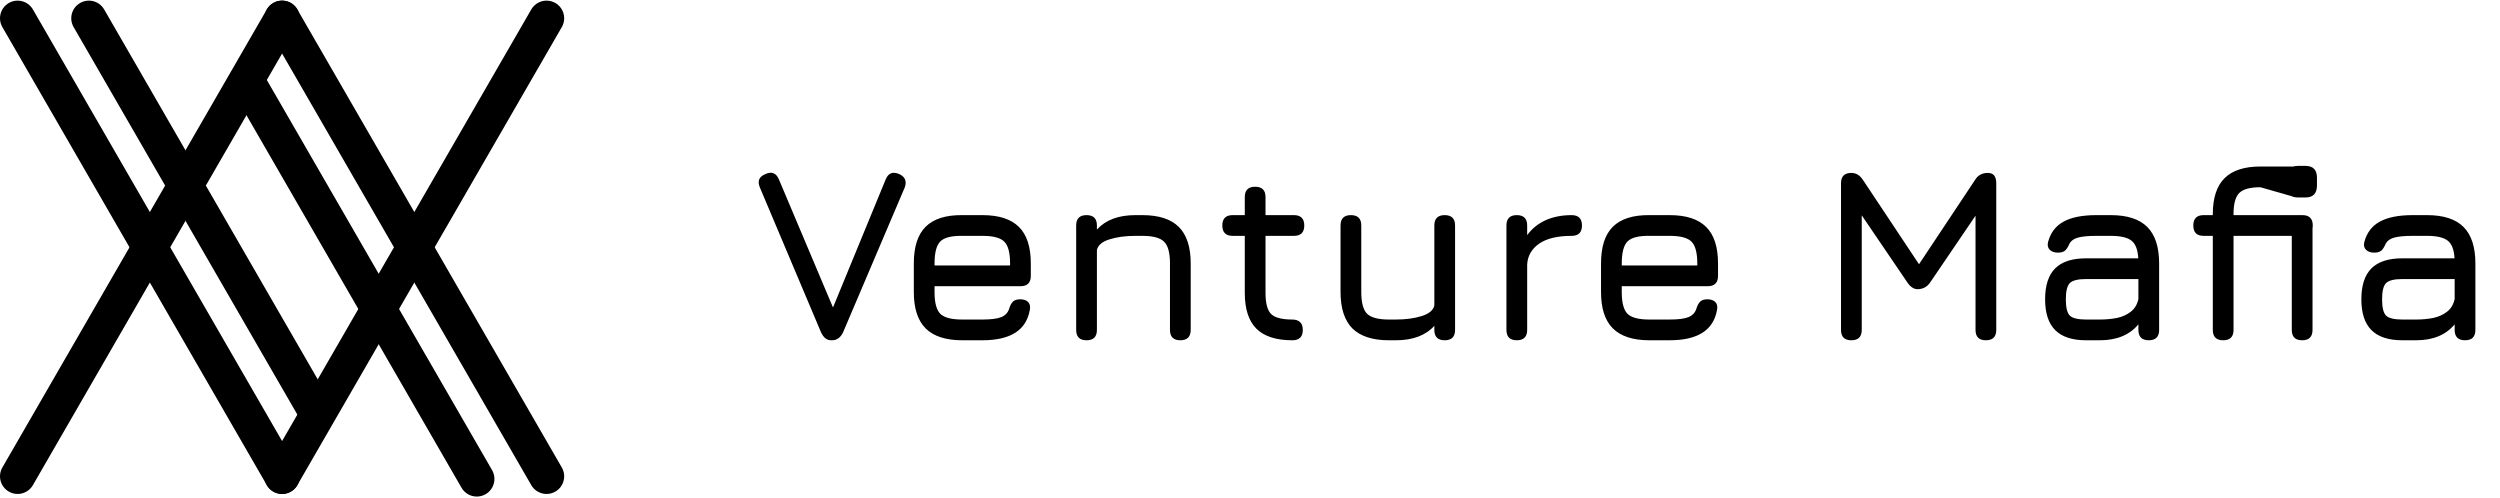
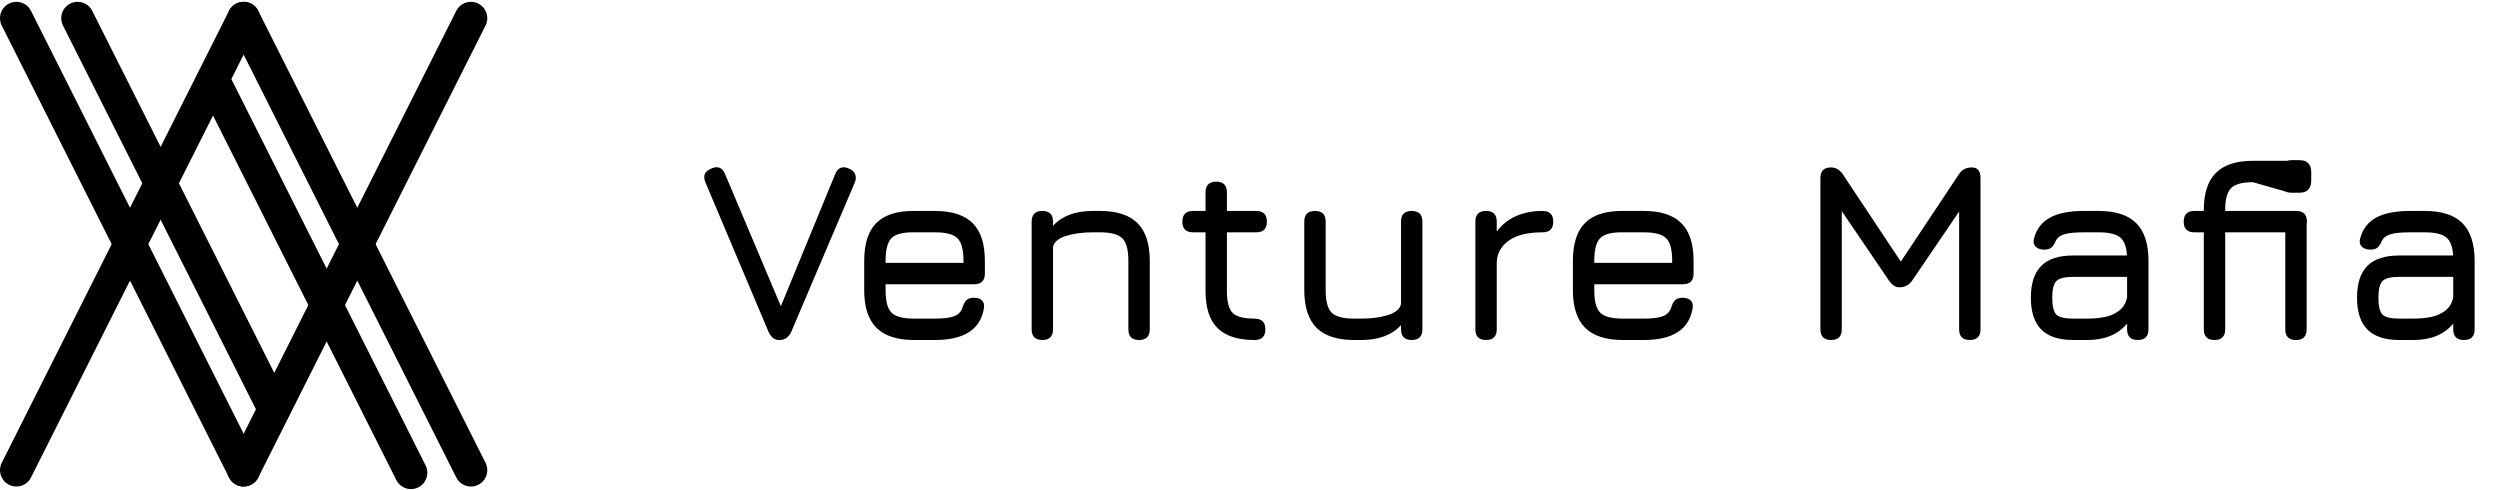
- <svg xmlns="http://www.w3.org/2000/svg" width="1418" height="282" viewBox="0 0 1418 282" fill="none">
-   <path d="M160 270.166L310 10.358" stroke="black" stroke-width="20" stroke-linecap="round" />
-   <path d="M140.041 45.789L270.439 271.645" stroke="black" stroke-width="20" stroke-linecap="round" />
-   <path d="M10 10.358L160 270.166" stroke="black" stroke-width="20" stroke-linecap="round" />
-   <path d="M160 10.358L310 270.166" stroke="black" stroke-width="20" stroke-linecap="round" />
-   <path d="M50.415 10.355L179.857 234.554" stroke="black" stroke-width="20" stroke-linecap="round" />
-   <path d="M10 270.166L160 10.358" stroke="black" stroke-width="20" stroke-linecap="round" />
-   <path d="M471.38 193C468.953 193 467.04 191.46 465.64 188.38L431.06 106.48C430.36 104.847 430.173 103.4 430.5 102.14C430.827 100.833 431.9 99.76 433.72 98.92C437.547 97.007 440.253 97.987 441.84 101.86L474.53 179.28H470.47L502.32 101.86C503.86 98.033 506.567 97.053 510.44 98.92C512.073 99.76 513.077 100.833 513.45 102.14C513.87 103.4 513.753 104.847 513.1 106.48L478.24 188.38C476.793 191.46 474.693 193 471.94 193H471.38ZM530.077 162.34V165.7C530.077 171.72 531.174 175.827 533.367 178.02C535.561 180.167 539.691 181.24 545.757 181.24H557.237C561.997 181.24 565.521 180.797 567.807 179.91C570.094 179.023 571.611 177.46 572.357 175.22C572.871 173.447 573.571 172.093 574.457 171.16C575.391 170.227 576.791 169.76 578.657 169.76C580.617 169.76 582.111 170.273 583.137 171.3C584.164 172.327 584.491 173.82 584.117 175.78C583.091 181.567 580.337 185.883 575.857 188.73C571.377 191.577 565.171 193 557.237 193H545.757C536.471 193 529.564 190.76 525.037 186.28C520.557 181.8 518.317 174.94 518.317 165.7V149.46C518.317 139.987 520.557 133.033 525.037 128.6C529.564 124.12 536.471 121.927 545.757 122.02H557.237C566.571 122.02 573.477 124.26 577.957 128.74C582.437 133.173 584.677 140.08 584.677 149.46V156.46C584.677 160.38 582.717 162.34 578.797 162.34H530.077ZM545.757 133.78C539.691 133.687 535.561 134.737 533.367 136.93C531.174 139.123 530.077 143.3 530.077 149.46V150.58H572.917V149.46C572.917 143.347 571.821 139.217 569.627 137.07C567.481 134.877 563.351 133.78 557.237 133.78H545.757ZM616.288 193C612.368 193 610.408 191.04 610.408 187.12V127.9C610.408 123.98 612.368 122.02 616.288 122.02C620.208 122.02 622.168 123.98 622.168 127.9V130.21C627.114 124.75 634.394 122.02 644.008 122.02H647.928C657.261 122.02 664.168 124.26 668.648 128.74C673.128 133.22 675.368 140.127 675.368 149.46V187.12C675.368 191.04 673.408 193 669.488 193C665.568 193 663.608 191.04 663.608 187.12V149.46C663.608 143.347 662.488 139.217 660.248 137.07C658.054 134.877 653.948 133.78 647.928 133.78H644.008C638.408 133.78 633.531 134.433 629.378 135.74C625.224 137 622.821 139.007 622.168 141.76V187.12C622.168 191.04 620.208 193 616.288 193ZM733.063 193C723.823 193 717.01 190.807 712.623 186.42C708.236 182.033 706.043 175.267 706.043 166.12V133.78H699.183C695.263 133.78 693.303 131.82 693.303 127.9C693.303 123.98 695.263 122.02 699.183 122.02H706.043V111.8C706.043 107.88 708.003 105.92 711.923 105.92C715.843 105.92 717.803 107.88 717.803 111.8V122.02H733.903C737.823 122.02 739.783 123.98 739.783 127.9C739.783 131.82 737.823 133.78 733.903 133.78H717.803V166.12C717.803 172.047 718.876 176.06 721.023 178.16C723.17 180.213 727.183 181.24 733.063 181.24C734.883 181.24 736.306 181.707 737.333 182.64C738.406 183.573 738.943 185.067 738.943 187.12C738.943 191.04 736.983 193 733.063 193ZM819.435 122.02C823.355 122.02 825.315 123.98 825.315 127.9V187.12C825.315 191.04 823.355 193 819.435 193C815.515 193 813.555 191.04 813.555 187.12V184.81C808.609 190.27 801.329 193 791.715 193H787.795C778.509 193 771.602 190.76 767.075 186.28C762.595 181.753 760.355 174.847 760.355 165.56V127.9C760.355 123.98 762.315 122.02 766.235 122.02C770.155 122.02 772.115 123.98 772.115 127.9V165.56C772.115 171.627 773.212 175.757 775.405 177.95C777.645 180.143 781.775 181.24 787.795 181.24H791.715C797.315 181.24 802.192 180.587 806.345 179.28C810.545 177.973 812.949 175.967 813.555 173.26V127.9C813.555 123.98 815.515 122.02 819.435 122.02ZM860.331 193C856.411 193 854.451 191.04 854.451 187.12V127.9C854.451 123.98 856.411 122.02 860.331 122.02C864.251 122.02 866.211 123.98 866.211 127.9V133.36C868.964 129.627 872.464 126.803 876.711 124.89C881.004 122.977 885.904 122.02 891.411 122.02C895.331 122.02 897.291 123.98 897.291 127.9C897.291 131.82 895.331 133.78 891.411 133.78C883.337 133.78 877.177 135.273 872.931 138.26C868.684 141.247 866.444 145.19 866.211 150.09V187.12C866.211 191.04 864.251 193 860.331 193ZM919.862 162.34V165.7C919.862 171.72 920.959 175.827 923.152 178.02C925.346 180.167 929.476 181.24 935.542 181.24H947.022C951.782 181.24 955.306 180.797 957.592 179.91C959.879 179.023 961.396 177.46 962.142 175.22C962.656 173.447 963.356 172.093 964.242 171.16C965.176 170.227 966.576 169.76 968.442 169.76C970.402 169.76 971.896 170.273 972.922 171.3C973.949 172.327 974.276 173.82 973.902 175.78C972.876 181.567 970.122 185.883 965.642 188.73C961.162 191.577 954.956 193 947.022 193H935.542C926.256 193 919.349 190.76 914.822 186.28C910.342 181.8 908.102 174.94 908.102 165.7V149.46C908.102 139.987 910.342 133.033 914.822 128.6C919.349 124.12 926.256 121.927 935.542 122.02H947.022C956.356 122.02 963.262 124.26 967.742 128.74C972.222 133.173 974.462 140.08 974.462 149.46V156.46C974.462 160.38 972.502 162.34 968.582 162.34H919.862ZM935.542 133.78C929.476 133.687 925.346 134.737 923.152 136.93C920.959 139.123 919.862 143.3 919.862 149.46V150.58H962.702V149.46C962.702 143.347 961.606 139.217 959.412 137.07C957.266 134.877 953.136 133.78 947.022 133.78H935.542ZM1050.1 193C1046.18 193 1044.22 191.04 1044.22 187.12V103.96C1044.22 100.04 1046.18 98.08 1050.1 98.08C1052.66 98.08 1054.81 99.34 1056.54 101.86L1089.58 151.56L1087.06 151.98L1120.38 101.86C1121.96 99.34 1124.34 98.08 1127.52 98.08C1130.69 98.08 1132.28 100.04 1132.28 103.96V187.12C1132.28 191.04 1130.32 193 1126.4 193C1122.48 193 1120.52 191.04 1120.52 187.12V115.72L1124.16 116.98L1094.76 160.24C1093.03 162.76 1090.65 164.02 1087.62 164.02C1085.52 164.02 1083.6 162.76 1081.88 160.24L1052.48 116.98L1055.98 117.96V187.12C1055.98 191.04 1054.02 193 1050.1 193ZM1183.22 193C1175.38 193 1169.55 191.087 1165.72 187.26C1161.9 183.433 1159.98 177.6 1159.98 169.76C1159.98 161.92 1161.87 156.087 1165.65 152.26C1169.48 148.433 1175.34 146.52 1183.22 146.52H1212.83C1212.55 141.62 1211.27 138.283 1208.98 136.51C1206.7 134.69 1202.78 133.78 1197.22 133.78H1189.1C1184.44 133.78 1180.96 134.107 1178.67 134.76C1176.39 135.367 1174.78 136.487 1173.84 138.12C1173 140.08 1172.14 141.433 1171.25 142.18C1170.37 142.927 1169.04 143.3 1167.26 143.3C1165.3 143.3 1163.76 142.763 1162.64 141.69C1161.52 140.57 1161.2 139.1 1161.66 137.28C1163.06 132.007 1165.98 128.157 1170.41 125.73C1174.89 123.257 1181.12 122.02 1189.1 122.02H1197.22C1206.56 122.02 1213.46 124.26 1217.94 128.74C1222.42 133.22 1224.66 140.127 1224.66 149.46V187.12C1224.66 191.04 1222.7 193 1218.78 193C1214.86 193 1212.9 191.04 1212.9 187.12V183.97C1207.91 189.99 1200.63 193 1191.06 193H1183.22ZM1183.22 181.24H1191.06C1194.52 181.24 1197.76 180.937 1200.79 180.33C1203.83 179.677 1206.42 178.51 1208.56 176.83C1210.76 175.15 1212.2 172.747 1212.9 169.62V158.28H1183.22C1178.6 158.28 1175.52 159.05 1173.98 160.59C1172.49 162.13 1171.74 165.187 1171.74 169.76C1171.74 174.38 1172.49 177.46 1173.98 179C1175.52 180.493 1178.6 181.24 1183.22 181.24ZM1260.98 193C1257.06 193 1255.1 191.04 1255.1 187.12V133.78H1249.92C1246 133.78 1244.04 131.82 1244.04 127.9C1244.04 123.98 1246 122.02 1249.92 122.02H1255.1V121.46C1255.1 112.267 1257.32 105.477 1261.75 101.09C1266.18 96.657 1272.97 94.44 1282.12 94.44H1304.8L1301.16 111.66L1282.12 106.2C1276.33 106.2 1272.34 107.273 1270.15 109.42C1267.96 111.567 1266.86 115.58 1266.86 121.46V122.02H1305.92C1309.84 122.02 1311.8 123.98 1311.8 127.9C1311.8 131.82 1309.84 133.78 1305.92 133.78H1266.86V187.12C1266.86 191.04 1264.9 193 1260.98 193ZM1305.78 193C1301.86 193 1299.9 191.04 1299.9 187.12V127.9C1299.9 123.98 1301.86 122.02 1305.78 122.02C1309.7 122.02 1311.66 123.98 1311.66 127.9V187.12C1311.66 191.04 1309.7 193 1305.78 193ZM1303.54 112.01C1298.92 112.01 1296.61 109.723 1296.61 105.15V100.81C1296.61 96.33 1298.92 94.09 1303.54 94.09H1307.67C1312.01 94.09 1314.18 96.33 1314.18 100.81V105.15C1314.18 109.723 1312.01 112.01 1307.67 112.01H1303.54ZM1362.6 193C1354.76 193 1348.93 191.087 1345.1 187.26C1341.27 183.433 1339.36 177.6 1339.36 169.76C1339.36 161.92 1341.25 156.087 1345.03 152.26C1348.86 148.433 1354.71 146.52 1362.6 146.52H1392.21C1391.93 141.62 1390.65 138.283 1388.36 136.51C1386.07 134.69 1382.15 133.78 1376.6 133.78H1368.48C1363.81 133.78 1360.34 134.107 1358.05 134.76C1355.76 135.367 1354.15 136.487 1353.22 138.12C1352.38 140.08 1351.52 141.433 1350.63 142.18C1349.74 142.927 1348.41 143.3 1346.64 143.3C1344.68 143.3 1343.14 142.763 1342.02 141.69C1340.9 140.57 1340.57 139.1 1341.04 137.28C1342.44 132.007 1345.36 128.157 1349.79 125.73C1354.27 123.257 1360.5 122.02 1368.48 122.02H1376.6C1385.93 122.02 1392.84 124.26 1397.32 128.74C1401.8 133.22 1404.04 140.127 1404.04 149.46V187.12C1404.04 191.04 1402.08 193 1398.16 193C1394.24 193 1392.28 191.04 1392.28 187.12V183.97C1387.29 189.99 1380.01 193 1370.44 193H1362.6ZM1362.6 181.24H1370.44C1373.89 181.24 1377.14 180.937 1380.17 180.33C1383.2 179.677 1385.79 178.51 1387.94 176.83C1390.13 175.15 1391.58 172.747 1392.28 169.62V158.28H1362.6C1357.98 158.28 1354.9 159.05 1353.36 160.59C1351.87 162.13 1351.12 165.187 1351.12 169.76C1351.12 174.38 1351.87 177.46 1353.36 179C1354.9 180.493 1357.98 181.24 1362.6 181.24Z" fill="black" />
+ <svg xmlns="http://www.w3.org/2000/svg" width="1375" height="269" viewBox="0 0 1375 269" fill="none">
+   <path d="M134 258.584L259 10.003" stroke="black" stroke-width="18" stroke-linecap="round" />
+   <path d="M117.368 43.903L226.033 260" stroke="black" stroke-width="18" stroke-linecap="round" />
+   <path d="M9 10.003L134 258.584" stroke="black" stroke-width="18" stroke-linecap="round" />
+   <path d="M134 10.003L259 258.584" stroke="black" stroke-width="18" stroke-linecap="round" />
+   <path d="M42.679 10L150.547 224.512" stroke="black" stroke-width="18" stroke-linecap="round" />
+   <path d="M9 258.584L134 10.003" stroke="black" stroke-width="18" stroke-linecap="round" />
+   <path d="M428.38 187C425.953 187 424.04 185.46 422.64 182.38L388.06 100.48C387.36 98.847 387.173 97.4 387.5 96.14C387.827 94.833 388.9 93.76 390.72 92.92C394.547 91.007 397.253 91.987 398.84 95.86L431.53 173.28H427.47L459.32 95.86C460.86 92.033 463.567 91.053 467.44 92.92C469.073 93.76 470.077 94.833 470.45 96.14C470.87 97.4 470.753 98.847 470.1 100.48L435.24 182.38C433.793 185.46 431.693 187 428.94 187H428.38ZM487.077 156.34V159.7C487.077 165.72 488.174 169.827 490.367 172.02C492.561 174.167 496.691 175.24 502.757 175.24H514.237C518.997 175.24 522.521 174.797 524.807 173.91C527.094 173.023 528.611 171.46 529.357 169.22C529.871 167.447 530.571 166.093 531.457 165.16C532.391 164.227 533.791 163.76 535.657 163.76C537.617 163.76 539.111 164.273 540.137 165.3C541.164 166.327 541.491 167.82 541.117 169.78C540.091 175.567 537.337 179.883 532.857 182.73C528.377 185.577 522.171 187 514.237 187H502.757C493.471 187 486.564 184.76 482.037 180.28C477.557 175.8 475.317 168.94 475.317 159.7V143.46C475.317 133.987 477.557 127.033 482.037 122.6C486.564 118.12 493.471 115.927 502.757 116.02H514.237C523.571 116.02 530.477 118.26 534.957 122.74C539.437 127.173 541.677 134.08 541.677 143.46V150.46C541.677 154.38 539.717 156.34 535.797 156.34H487.077ZM502.757 127.78C496.691 127.687 492.561 128.737 490.367 130.93C488.174 133.123 487.077 137.3 487.077 143.46V144.58H529.917V143.46C529.917 137.347 528.821 133.217 526.627 131.07C524.481 128.877 520.351 127.78 514.237 127.78H502.757ZM573.288 187C569.368 187 567.408 185.04 567.408 181.12V121.9C567.408 117.98 569.368 116.02 573.288 116.02C577.208 116.02 579.168 117.98 579.168 121.9V124.21C584.114 118.75 591.394 116.02 601.008 116.02H604.928C614.261 116.02 621.168 118.26 625.648 122.74C630.128 127.22 632.368 134.127 632.368 143.46V181.12C632.368 185.04 630.408 187 626.488 187C622.568 187 620.608 185.04 620.608 181.12V143.46C620.608 137.347 619.488 133.217 617.248 131.07C615.054 128.877 610.948 127.78 604.928 127.78H601.008C595.408 127.78 590.531 128.433 586.378 129.74C582.224 131 579.821 133.007 579.168 135.76V181.12C579.168 185.04 577.208 187 573.288 187ZM690.063 187C680.823 187 674.01 184.807 669.623 180.42C665.236 176.033 663.043 169.267 663.043 160.12V127.78H656.183C652.263 127.78 650.303 125.82 650.303 121.9C650.303 117.98 652.263 116.02 656.183 116.02H663.043V105.8C663.043 101.88 665.003 99.92 668.923 99.92C672.843 99.92 674.803 101.88 674.803 105.8V116.02H690.903C694.823 116.02 696.783 117.98 696.783 121.9C696.783 125.82 694.823 127.78 690.903 127.78H674.803V160.12C674.803 166.047 675.876 170.06 678.023 172.16C680.17 174.213 684.183 175.24 690.063 175.24C691.883 175.24 693.306 175.707 694.333 176.64C695.406 177.573 695.943 179.067 695.943 181.12C695.943 185.04 693.983 187 690.063 187ZM776.435 116.02C780.355 116.02 782.315 117.98 782.315 121.9V181.12C782.315 185.04 780.355 187 776.435 187C772.515 187 770.555 185.04 770.555 181.12V178.81C765.609 184.27 758.329 187 748.715 187H744.795C735.509 187 728.602 184.76 724.075 180.28C719.595 175.753 717.355 168.847 717.355 159.56V121.9C717.355 117.98 719.315 116.02 723.235 116.02C727.155 116.02 729.115 117.98 729.115 121.9V159.56C729.115 165.627 730.212 169.757 732.405 171.95C734.645 174.143 738.775 175.24 744.795 175.24H748.715C754.315 175.24 759.192 174.587 763.345 173.28C767.545 171.973 769.949 169.967 770.555 167.26V121.9C770.555 117.98 772.515 116.02 776.435 116.02ZM817.331 187C813.411 187 811.451 185.04 811.451 181.12V121.9C811.451 117.98 813.411 116.02 817.331 116.02C821.251 116.02 823.211 117.98 823.211 121.9V127.36C825.964 123.627 829.464 120.803 833.711 118.89C838.004 116.977 842.904 116.02 848.411 116.02C852.331 116.02 854.291 117.98 854.291 121.9C854.291 125.82 852.331 127.78 848.411 127.78C840.337 127.78 834.177 129.273 829.931 132.26C825.684 135.247 823.444 139.19 823.211 144.09V181.12C823.211 185.04 821.251 187 817.331 187ZM876.862 156.34V159.7C876.862 165.72 877.959 169.827 880.152 172.02C882.346 174.167 886.476 175.24 892.542 175.24H904.022C908.782 175.24 912.306 174.797 914.592 173.91C916.879 173.023 918.396 171.46 919.142 169.22C919.656 167.447 920.356 166.093 921.242 165.16C922.176 164.227 923.576 163.76 925.442 163.76C927.402 163.76 928.896 164.273 929.922 165.3C930.949 166.327 931.276 167.82 930.902 169.78C929.876 175.567 927.122 179.883 922.642 182.73C918.162 185.577 911.956 187 904.022 187H892.542C883.256 187 876.349 184.76 871.822 180.28C867.342 175.8 865.102 168.94 865.102 159.7V143.46C865.102 133.987 867.342 127.033 871.822 122.6C876.349 118.12 883.256 115.927 892.542 116.02H904.022C913.356 116.02 920.262 118.26 924.742 122.74C929.222 127.173 931.462 134.08 931.462 143.46V150.46C931.462 154.38 929.502 156.34 925.582 156.34H876.862ZM892.542 127.78C886.476 127.687 882.346 128.737 880.152 130.93C877.959 133.123 876.862 137.3 876.862 143.46V144.58H919.702V143.46C919.702 137.347 918.606 133.217 916.412 131.07C914.266 128.877 910.136 127.78 904.022 127.78H892.542ZM1007.1 187C1003.18 187 1001.22 185.04 1001.22 181.12V97.96C1001.22 94.04 1003.18 92.08 1007.1 92.08C1009.66 92.08 1011.81 93.34 1013.54 95.86L1046.58 145.56L1044.06 145.98L1077.38 95.86C1078.96 93.34 1081.34 92.08 1084.52 92.08C1087.69 92.08 1089.28 94.04 1089.28 97.96V181.12C1089.28 185.04 1087.32 187 1083.4 187C1079.48 187 1077.52 185.04 1077.52 181.12V109.72L1081.16 110.98L1051.76 154.24C1050.03 156.76 1047.65 158.02 1044.62 158.02C1042.52 158.02 1040.6 156.76 1038.88 154.24L1009.48 110.98L1012.98 111.96V181.12C1012.98 185.04 1011.02 187 1007.1 187ZM1140.22 187C1132.38 187 1126.55 185.087 1122.72 181.26C1118.9 177.433 1116.98 171.6 1116.98 163.76C1116.98 155.92 1118.87 150.087 1122.65 146.26C1126.48 142.433 1132.34 140.52 1140.22 140.52H1169.83C1169.55 135.62 1168.27 132.283 1165.98 130.51C1163.7 128.69 1159.78 127.78 1154.22 127.78H1146.1C1141.44 127.78 1137.96 128.107 1135.67 128.76C1133.39 129.367 1131.78 130.487 1130.84 132.12C1130 134.08 1129.14 135.433 1128.25 136.18C1127.37 136.927 1126.04 137.3 1124.26 137.3C1122.3 137.3 1120.76 136.763 1119.64 135.69C1118.52 134.57 1118.2 133.1 1118.66 131.28C1120.06 126.007 1122.98 122.157 1127.41 119.73C1131.89 117.257 1138.12 116.02 1146.1 116.02H1154.22C1163.56 116.02 1170.46 118.26 1174.94 122.74C1179.42 127.22 1181.66 134.127 1181.66 143.46V181.12C1181.66 185.04 1179.7 187 1175.78 187C1171.86 187 1169.9 185.04 1169.9 181.12V177.97C1164.91 183.99 1157.63 187 1148.06 187H1140.22ZM1140.22 175.24H1148.06C1151.52 175.24 1154.76 174.937 1157.79 174.33C1160.83 173.677 1163.42 172.51 1165.56 170.83C1167.76 169.15 1169.2 166.747 1169.9 163.62V152.28H1140.22C1135.6 152.28 1132.52 153.05 1130.98 154.59C1129.49 156.13 1128.74 159.187 1128.74 163.76C1128.74 168.38 1129.49 171.46 1130.98 173C1132.52 174.493 1135.6 175.24 1140.22 175.24ZM1217.98 187C1214.06 187 1212.1 185.04 1212.1 181.12V127.78H1206.92C1203 127.78 1201.04 125.82 1201.04 121.9C1201.04 117.98 1203 116.02 1206.92 116.02H1212.1V115.46C1212.1 106.267 1214.32 99.477 1218.75 95.09C1223.18 90.657 1229.97 88.44 1239.12 88.44H1261.8L1258.16 105.66L1239.12 100.2C1233.33 100.2 1229.34 101.273 1227.15 103.42C1224.96 105.567 1223.86 109.58 1223.86 115.46V116.02H1262.92C1266.84 116.02 1268.8 117.98 1268.8 121.9C1268.8 125.82 1266.84 127.78 1262.92 127.78H1223.86V181.12C1223.86 185.04 1221.9 187 1217.98 187ZM1262.78 187C1258.86 187 1256.9 185.04 1256.9 181.12V121.9C1256.9 117.98 1258.86 116.02 1262.78 116.02C1266.7 116.02 1268.66 117.98 1268.66 121.9V181.12C1268.66 185.04 1266.7 187 1262.78 187ZM1260.54 106.01C1255.92 106.01 1253.61 103.723 1253.61 99.15V94.81C1253.61 90.33 1255.92 88.09 1260.54 88.09H1264.67C1269.01 88.09 1271.18 90.33 1271.18 94.81V99.15C1271.18 103.723 1269.01 106.01 1264.67 106.01H1260.54ZM1319.6 187C1311.76 187 1305.93 185.087 1302.1 181.26C1298.27 177.433 1296.36 171.6 1296.36 163.76C1296.36 155.92 1298.25 150.087 1302.03 146.26C1305.86 142.433 1311.71 140.52 1319.6 140.52H1349.21C1348.93 135.62 1347.65 132.283 1345.36 130.51C1343.07 128.69 1339.15 127.78 1333.6 127.78H1325.48C1320.81 127.78 1317.34 128.107 1315.05 128.76C1312.76 129.367 1311.15 130.487 1310.22 132.12C1309.38 134.08 1308.52 135.433 1307.63 136.18C1306.74 136.927 1305.41 137.3 1303.64 137.3C1301.68 137.3 1300.14 136.763 1299.02 135.69C1297.9 134.57 1297.57 133.1 1298.04 131.28C1299.44 126.007 1302.36 122.157 1306.79 119.73C1311.27 117.257 1317.5 116.02 1325.48 116.02H1333.6C1342.93 116.02 1349.84 118.26 1354.32 122.74C1358.8 127.22 1361.04 134.127 1361.04 143.46V181.12C1361.04 185.04 1359.08 187 1355.16 187C1351.24 187 1349.28 185.04 1349.28 181.12V177.97C1344.29 183.99 1337.01 187 1327.44 187H1319.6ZM1319.6 175.24H1327.44C1330.89 175.24 1334.14 174.937 1337.17 174.33C1340.2 173.677 1342.79 172.51 1344.94 170.83C1347.13 169.15 1348.58 166.747 1349.28 163.62V152.28H1319.6C1314.98 152.28 1311.9 153.05 1310.36 154.59C1308.87 156.13 1308.12 159.187 1308.12 163.76C1308.12 168.38 1308.87 171.46 1310.36 173C1311.9 174.493 1314.98 175.24 1319.6 175.24Z" fill="black" />
</svg>
